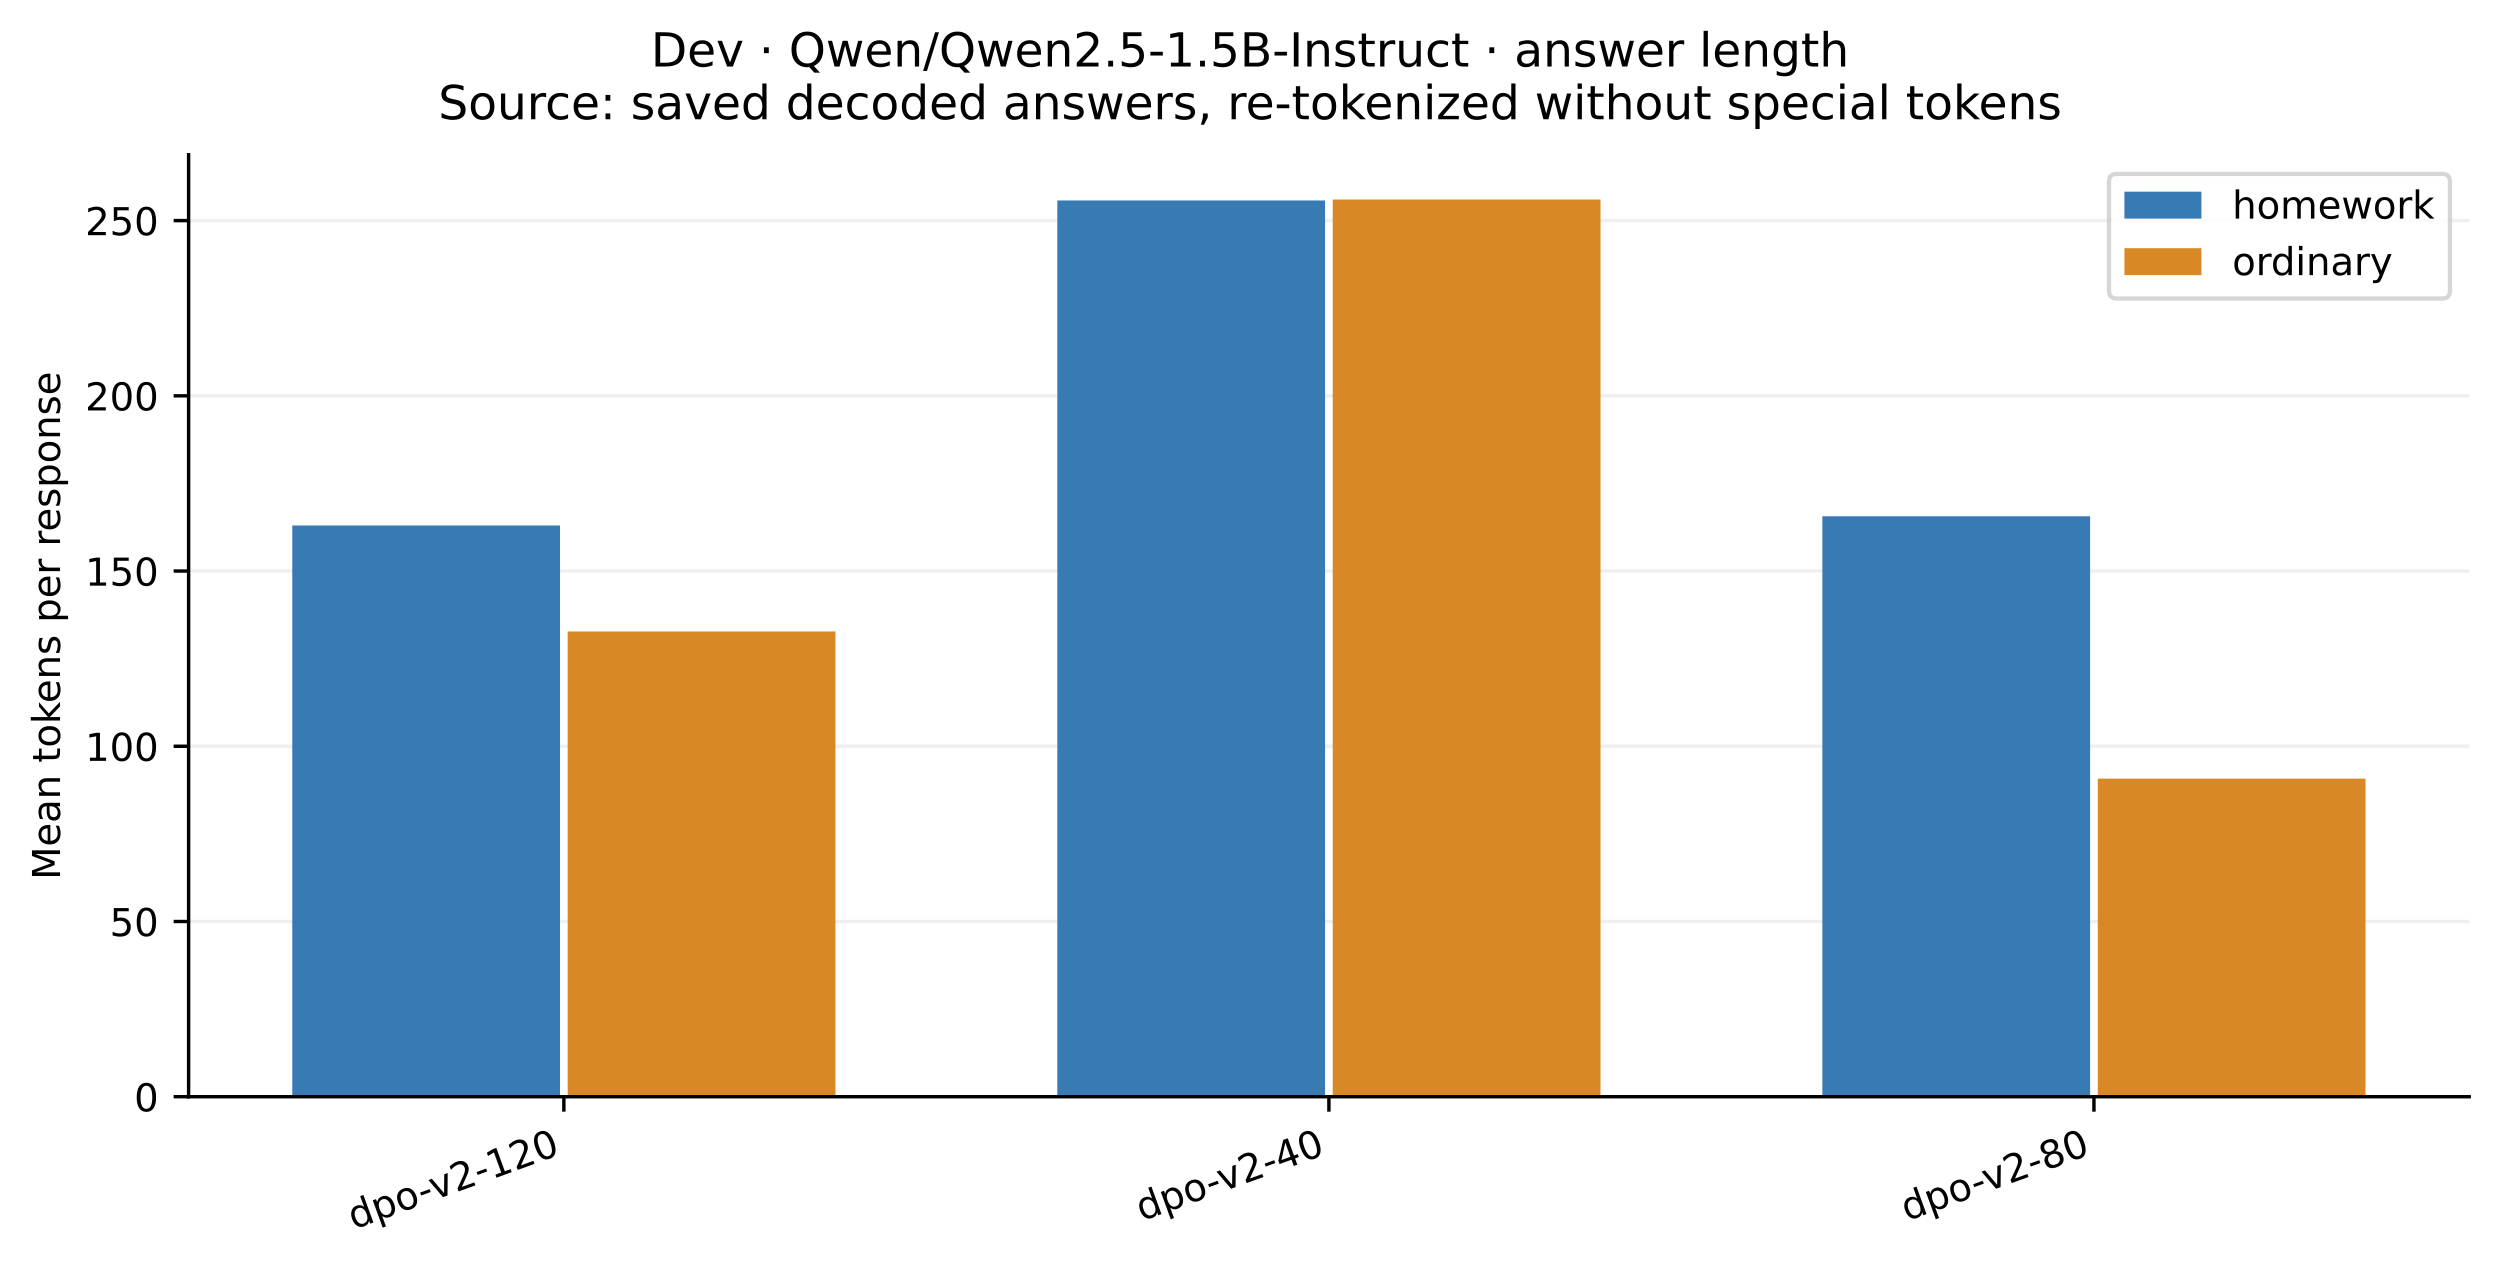
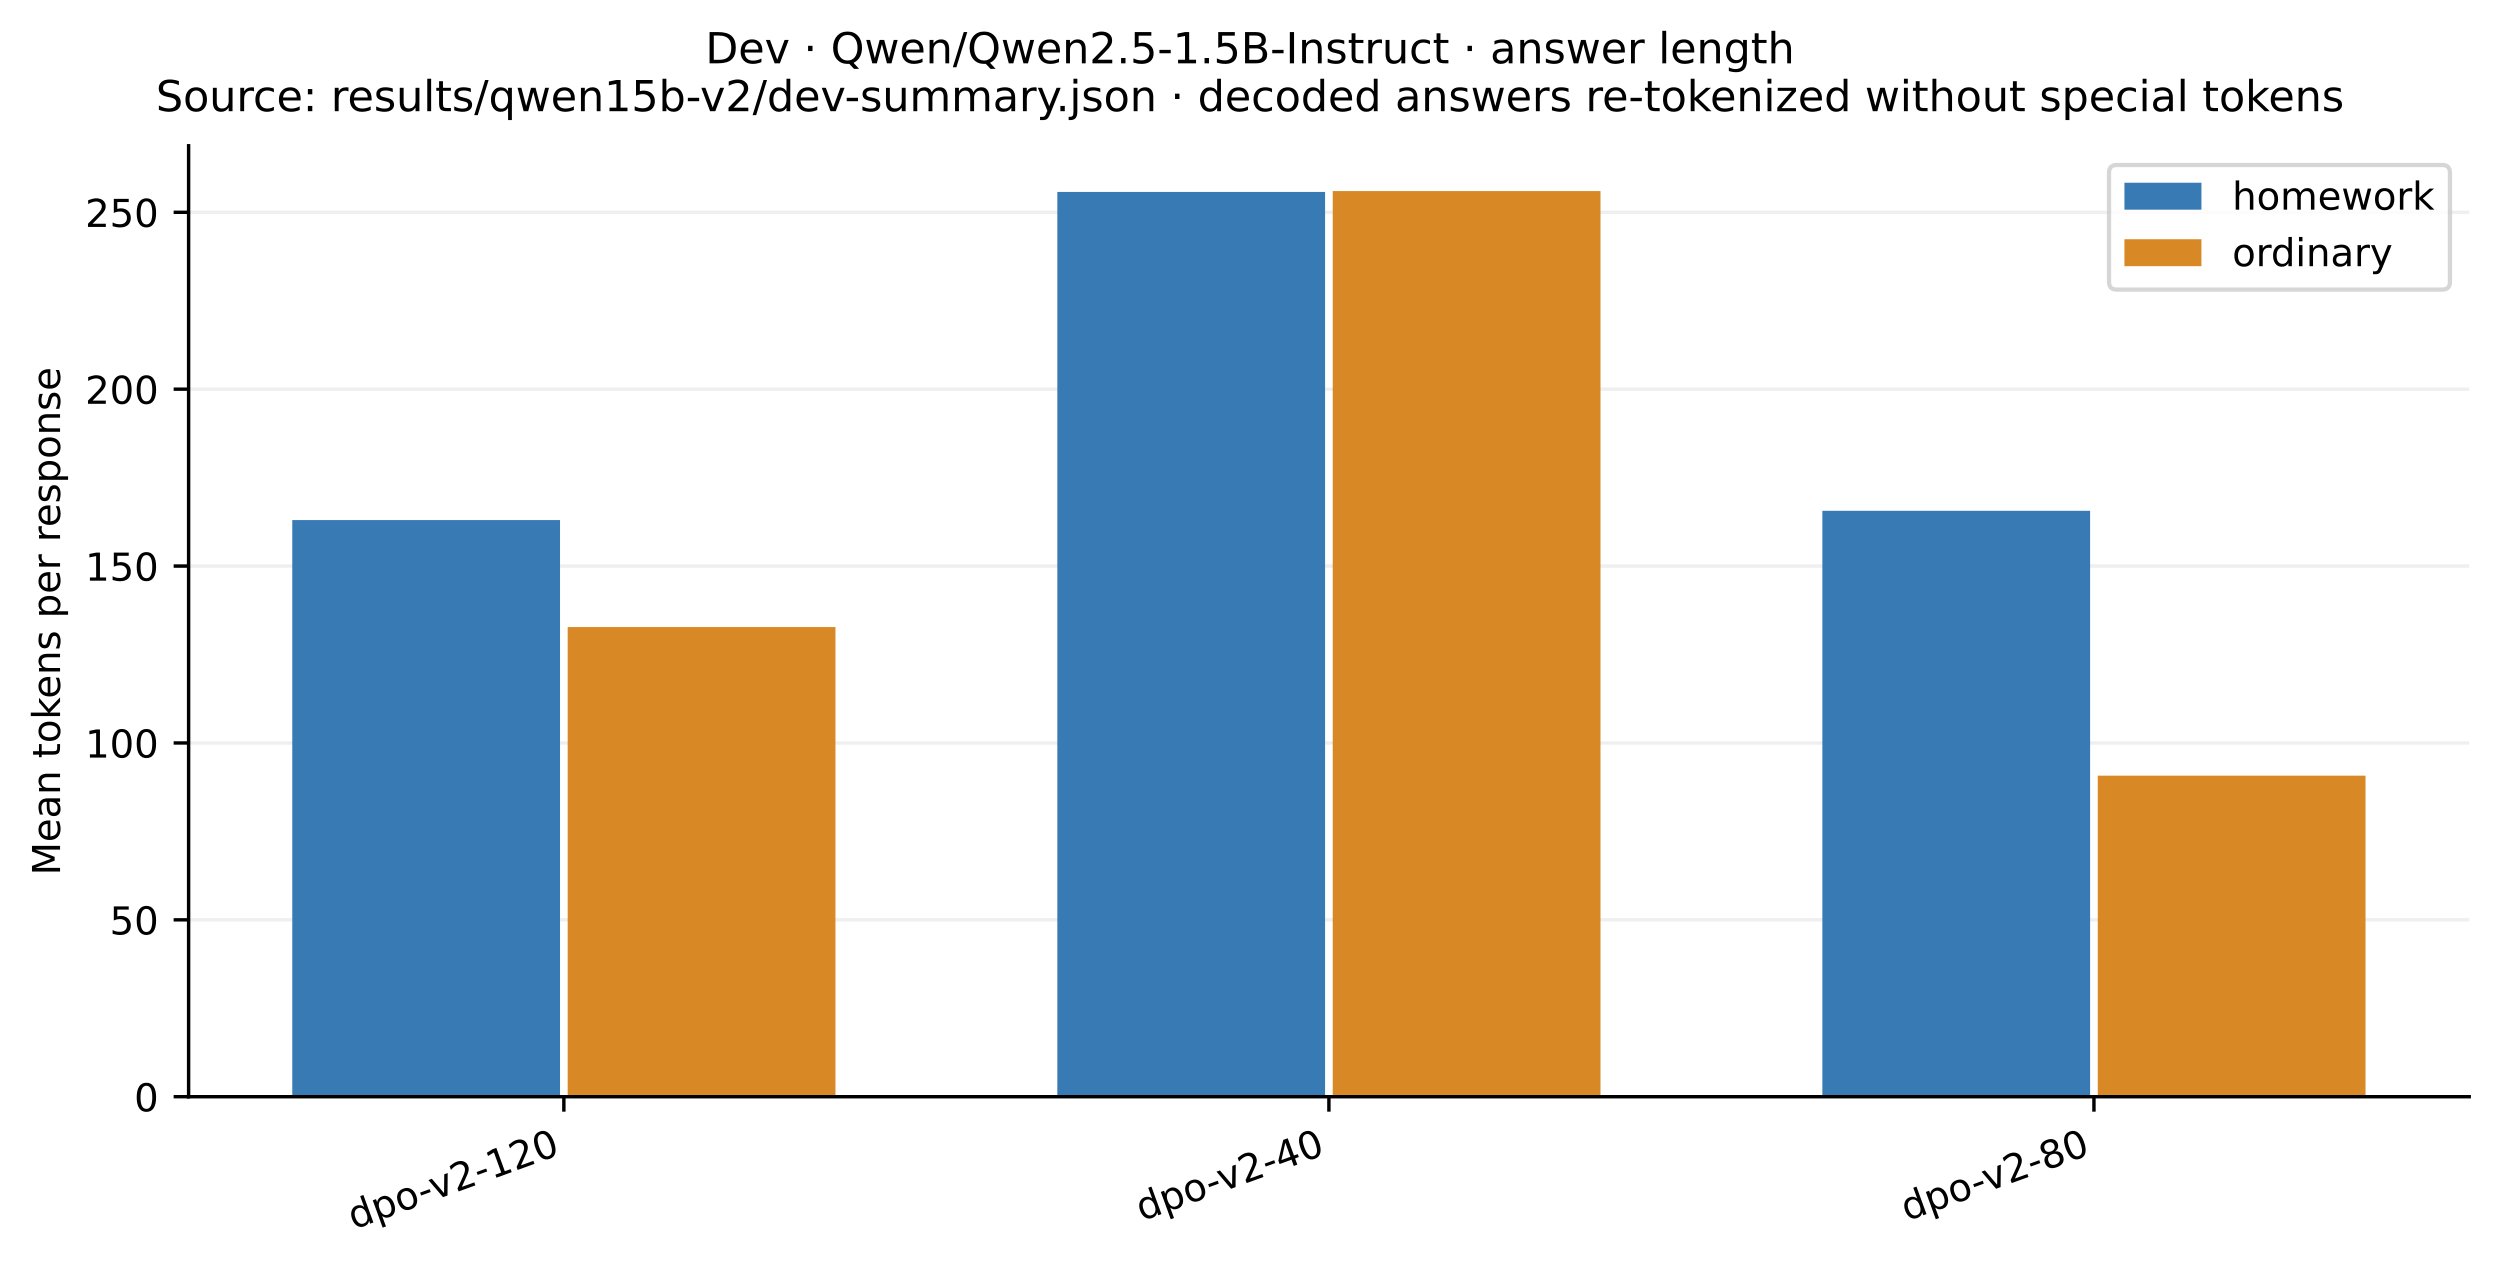
<svg xmlns="http://www.w3.org/2000/svg" xmlns:xlink="http://www.w3.org/1999/xlink" width="584.4pt" height="296.4pt" viewBox="0 0 584.4 296.4" version="1.1">
  <defs>
    <style type="text/css">*{stroke-linejoin: round; stroke-linecap: butt}</style>
  </defs>
  <g id="figure_1">
    <g id="patch_1">
      <path d="M 0 296.4 L 584.4 296.4 L 584.4 0 L 0 0 z " style="fill: #ffffff" />
    </g>
    <g id="axes_1">
      <g id="patch_2">
-         <path d="M 44.089 256.369 L 577.2 256.369 L 577.2 36.164 L 44.089 36.164 z " style="fill: #ffffff" />
+         <path d="M 44.089 256.369 L 577.2 256.369 L 577.2 34.076 L 44.089 34.076 z " style="fill: #ffffff" />
      </g>
      <g id="matplotlib.axis_1">
        <g id="xtick_1">
          <g id="line2d_1">
            <defs>
-               <path id="m2e3f527320" d="M 0 0 L 0 3.5 " style="stroke: #000000; stroke-width: 0.8" />
+               <path id="me295990d57" d="M 0 0 L 0 3.5 " style="stroke: #000000; stroke-width: 0.8" />
            </defs>
            <g>
-               <use xlink:href="#m2e3f527320" x="131.808" y="256.369" style="stroke: #000000; stroke-width: 0.8" />
+               <use xlink:href="#me295990d57" x="131.808" y="256.369" style="stroke: #000000; stroke-width: 0.8" />
            </g>
          </g>
          <g id="text_1">
            <text style="font-size: 9px; font-family: 'DejaVu Sans', 'Bitstream Vera Sans', 'Computer Modern Sans Serif', 'Lucida Grande', 'Verdana', 'Geneva', 'Lucid', 'Arial', 'Helvetica', 'Avant Garde', sans-serif" transform="translate(82.68692 287.4407) rotate(-20)">dpo-v2-120</text>
          </g>
        </g>
        <g id="xtick_2">
          <g id="line2d_2">
            <g>
-               <use xlink:href="#m2e3f527320" x="310.644" y="256.369" style="stroke: #000000; stroke-width: 0.8" />
+               <use xlink:href="#me295990d57" x="310.644" y="256.369" style="stroke: #000000; stroke-width: 0.8" />
            </g>
          </g>
          <g id="text_2">
            <text style="font-size: 9px; font-family: 'DejaVu Sans', 'Bitstream Vera Sans', 'Computer Modern Sans Serif', 'Lucida Grande', 'Verdana', 'Geneva', 'Lucid', 'Arial', 'Helvetica', 'Avant Garde', sans-serif" transform="translate(266.9039 285.4822) rotate(-20)">dpo-v2-40</text>
          </g>
        </g>
        <g id="xtick_3">
          <g id="line2d_3">
            <g>
-               <use xlink:href="#m2e3f527320" x="489.48" y="256.369" style="stroke: #000000; stroke-width: 0.8" />
+               <use xlink:href="#me295990d57" x="489.48" y="256.369" style="stroke: #000000; stroke-width: 0.8" />
            </g>
          </g>
          <g id="text_3">
            <text style="font-size: 9px; font-family: 'DejaVu Sans', 'Bitstream Vera Sans', 'Computer Modern Sans Serif', 'Lucida Grande', 'Verdana', 'Geneva', 'Lucid', 'Arial', 'Helvetica', 'Avant Garde', sans-serif" transform="translate(445.7401 285.4822) rotate(-20)">dpo-v2-80</text>
          </g>
        </g>
      </g>
      <g id="matplotlib.axis_2">
        <g id="ytick_1">
          <g id="line2d_4">
-             <path d="M 44.089 256.369 L 577.2 256.369 " clip-path="url(#pbf64a493f8)" style="fill: none; stroke: #b0b0b0; stroke-opacity: 0.2; stroke-width: 0.8; stroke-linecap: square" />
+             <path d="M 44.089 256.369 L 577.2 256.369 " clip-path="url(#pa0030d36a5)" style="fill: none; stroke: #b0b0b0; stroke-opacity: 0.2; stroke-width: 0.8; stroke-linecap: square" />
          </g>
          <g id="line2d_5">
            <defs>
-               <path id="m8873de42d8" d="M 0 0 L -3.5 0 " style="stroke: #000000; stroke-width: 0.8" />
+               <path id="m0522341677" d="M 0 0 L -3.5 0 " style="stroke: #000000; stroke-width: 0.8" />
            </defs>
            <g>
-               <use xlink:href="#m8873de42d8" x="44.089" y="256.369" style="stroke: #000000; stroke-width: 0.8" />
+               <use xlink:href="#m0522341677" x="44.089" y="256.369" style="stroke: #000000; stroke-width: 0.8" />
            </g>
          </g>
          <g id="text_4">
            <text style="font-size: 9px; font-family: 'DejaVu Sans', 'Bitstream Vera Sans', 'Computer Modern Sans Serif', 'Lucida Grande', 'Verdana', 'Geneva', 'Lucid', 'Arial', 'Helvetica', 'Avant Garde', sans-serif; text-anchor: end" x="37.089" y="259.788" transform="rotate(-0 37.08906 259.7881)">0</text>
          </g>
        </g>
        <g id="ytick_2">
          <g id="line2d_6">
-             <path d="M 44.089 215.408 L 577.2 215.408 " clip-path="url(#pbf64a493f8)" style="fill: none; stroke: #b0b0b0; stroke-opacity: 0.2; stroke-width: 0.8; stroke-linecap: square" />
+             <path d="M 44.089 215.02 L 577.2 215.02 " clip-path="url(#pa0030d36a5)" style="fill: none; stroke: #b0b0b0; stroke-opacity: 0.2; stroke-width: 0.8; stroke-linecap: square" />
          </g>
          <g id="line2d_7">
            <g>
-               <use xlink:href="#m8873de42d8" x="44.089" y="215.408" style="stroke: #000000; stroke-width: 0.8" />
+               <use xlink:href="#m0522341677" x="44.089" y="215.02" style="stroke: #000000; stroke-width: 0.8" />
            </g>
          </g>
          <g id="text_5">
-             <text style="font-size: 9px; font-family: 'DejaVu Sans', 'Bitstream Vera Sans', 'Computer Modern Sans Serif', 'Lucida Grande', 'Verdana', 'Geneva', 'Lucid', 'Arial', 'Helvetica', 'Avant Garde', sans-serif; text-anchor: end" x="37.089" y="218.827" transform="rotate(-0 37.08906 218.8274)">50</text>
+             <text style="font-size: 9px; font-family: 'DejaVu Sans', 'Bitstream Vera Sans', 'Computer Modern Sans Serif', 'Lucida Grande', 'Verdana', 'Geneva', 'Lucid', 'Arial', 'Helvetica', 'Avant Garde', sans-serif; text-anchor: end" x="37.089" y="218.439" transform="rotate(-0 37.08906 218.4391)">50</text>
          </g>
        </g>
        <g id="ytick_3">
          <g id="line2d_8">
-             <path d="M 44.089 174.447 L 577.2 174.447 " clip-path="url(#pbf64a493f8)" style="fill: none; stroke: #b0b0b0; stroke-opacity: 0.2; stroke-width: 0.8; stroke-linecap: square" />
+             <path d="M 44.089 173.671 L 577.2 173.671 " clip-path="url(#pa0030d36a5)" style="fill: none; stroke: #b0b0b0; stroke-opacity: 0.2; stroke-width: 0.8; stroke-linecap: square" />
          </g>
          <g id="line2d_9">
            <g>
-               <use xlink:href="#m8873de42d8" x="44.089" y="174.447" style="stroke: #000000; stroke-width: 0.8" />
+               <use xlink:href="#m0522341677" x="44.089" y="173.671" style="stroke: #000000; stroke-width: 0.8" />
            </g>
          </g>
          <g id="text_6">
-             <text style="font-size: 9px; font-family: 'DejaVu Sans', 'Bitstream Vera Sans', 'Computer Modern Sans Serif', 'Lucida Grande', 'Verdana', 'Geneva', 'Lucid', 'Arial', 'Helvetica', 'Avant Garde', sans-serif; text-anchor: end" x="37.089" y="177.867" transform="rotate(-0 37.08906 177.8667)">100</text>
+             <text style="font-size: 9px; font-family: 'DejaVu Sans', 'Bitstream Vera Sans', 'Computer Modern Sans Serif', 'Lucida Grande', 'Verdana', 'Geneva', 'Lucid', 'Arial', 'Helvetica', 'Avant Garde', sans-serif; text-anchor: end" x="37.089" y="177.09" transform="rotate(-0 37.08906 177.0901)">100</text>
          </g>
        </g>
        <g id="ytick_4">
          <g id="line2d_10">
-             <path d="M 44.089 133.487 L 577.2 133.487 " clip-path="url(#pbf64a493f8)" style="fill: none; stroke: #b0b0b0; stroke-opacity: 0.2; stroke-width: 0.8; stroke-linecap: square" />
+             <path d="M 44.089 132.322 L 577.2 132.322 " clip-path="url(#pa0030d36a5)" style="fill: none; stroke: #b0b0b0; stroke-opacity: 0.2; stroke-width: 0.8; stroke-linecap: square" />
          </g>
          <g id="line2d_11">
            <g>
-               <use xlink:href="#m8873de42d8" x="44.089" y="133.487" style="stroke: #000000; stroke-width: 0.8" />
+               <use xlink:href="#m0522341677" x="44.089" y="132.322" style="stroke: #000000; stroke-width: 0.8" />
            </g>
          </g>
          <g id="text_7">
-             <text style="font-size: 9px; font-family: 'DejaVu Sans', 'Bitstream Vera Sans', 'Computer Modern Sans Serif', 'Lucida Grande', 'Verdana', 'Geneva', 'Lucid', 'Arial', 'Helvetica', 'Avant Garde', sans-serif; text-anchor: end" x="37.089" y="136.906" transform="rotate(-0 37.08906 136.906)">150</text>
+             <text style="font-size: 9px; font-family: 'DejaVu Sans', 'Bitstream Vera Sans', 'Computer Modern Sans Serif', 'Lucida Grande', 'Verdana', 'Geneva', 'Lucid', 'Arial', 'Helvetica', 'Avant Garde', sans-serif; text-anchor: end" x="37.089" y="135.741" transform="rotate(-0 37.08906 135.741)">150</text>
          </g>
        </g>
        <g id="ytick_5">
          <g id="line2d_12">
-             <path d="M 44.089 92.526 L 577.2 92.526 " clip-path="url(#pbf64a493f8)" style="fill: none; stroke: #b0b0b0; stroke-opacity: 0.2; stroke-width: 0.8; stroke-linecap: square" />
+             <path d="M 44.089 90.973 L 577.2 90.973 " clip-path="url(#pa0030d36a5)" style="fill: none; stroke: #b0b0b0; stroke-opacity: 0.2; stroke-width: 0.8; stroke-linecap: square" />
          </g>
          <g id="line2d_13">
            <g>
-               <use xlink:href="#m8873de42d8" x="44.089" y="92.526" style="stroke: #000000; stroke-width: 0.8" />
+               <use xlink:href="#m0522341677" x="44.089" y="90.973" style="stroke: #000000; stroke-width: 0.8" />
            </g>
          </g>
          <g id="text_8">
-             <text style="font-size: 9px; font-family: 'DejaVu Sans', 'Bitstream Vera Sans', 'Computer Modern Sans Serif', 'Lucida Grande', 'Verdana', 'Geneva', 'Lucid', 'Arial', 'Helvetica', 'Avant Garde', sans-serif; text-anchor: end" x="37.089" y="95.945" transform="rotate(-0 37.08906 95.94526)">200</text>
+             <text style="font-size: 9px; font-family: 'DejaVu Sans', 'Bitstream Vera Sans', 'Computer Modern Sans Serif', 'Lucida Grande', 'Verdana', 'Geneva', 'Lucid', 'Arial', 'Helvetica', 'Avant Garde', sans-serif; text-anchor: end" x="37.089" y="94.392" transform="rotate(-0 37.08906 94.39199)">200</text>
          </g>
        </g>
        <g id="ytick_6">
          <g id="line2d_14">
-             <path d="M 44.089 51.565 L 577.2 51.565 " clip-path="url(#pbf64a493f8)" style="fill: none; stroke: #b0b0b0; stroke-opacity: 0.2; stroke-width: 0.8; stroke-linecap: square" />
+             <path d="M 44.089 49.624 L 577.2 49.624 " clip-path="url(#pa0030d36a5)" style="fill: none; stroke: #b0b0b0; stroke-opacity: 0.2; stroke-width: 0.8; stroke-linecap: square" />
          </g>
          <g id="line2d_15">
            <g>
-               <use xlink:href="#m8873de42d8" x="44.089" y="51.565" style="stroke: #000000; stroke-width: 0.8" />
+               <use xlink:href="#m0522341677" x="44.089" y="49.624" style="stroke: #000000; stroke-width: 0.8" />
            </g>
          </g>
          <g id="text_9">
-             <text style="font-size: 9px; font-family: 'DejaVu Sans', 'Bitstream Vera Sans', 'Computer Modern Sans Serif', 'Lucida Grande', 'Verdana', 'Geneva', 'Lucid', 'Arial', 'Helvetica', 'Avant Garde', sans-serif; text-anchor: end" x="37.089" y="54.985" transform="rotate(-0 37.08906 54.98454)">250</text>
+             <text style="font-size: 9px; font-family: 'DejaVu Sans', 'Bitstream Vera Sans', 'Computer Modern Sans Serif', 'Lucida Grande', 'Verdana', 'Geneva', 'Lucid', 'Arial', 'Helvetica', 'Avant Garde', sans-serif; text-anchor: end" x="37.089" y="53.043" transform="rotate(-0 37.08906 53.04295)">250</text>
          </g>
        </g>
        <g id="text_10">
-           <text style="font-size: 9px; font-family: 'DejaVu Sans', 'Bitstream Vera Sans', 'Computer Modern Sans Serif', 'Lucida Grande', 'Verdana', 'Geneva', 'Lucid', 'Arial', 'Helvetica', 'Avant Garde', sans-serif; text-anchor: middle" x="14.039" y="146.266" transform="rotate(-90 14.03859 146.2664)">Mean tokens per response</text>
+           <text style="font-size: 9px; font-family: 'DejaVu Sans', 'Bitstream Vera Sans', 'Computer Modern Sans Serif', 'Lucida Grande', 'Verdana', 'Geneva', 'Lucid', 'Arial', 'Helvetica', 'Avant Garde', sans-serif; text-anchor: middle" x="14.039" y="145.223" transform="rotate(-90 14.03859 145.2226)">Mean tokens per response</text>
        </g>
      </g>
      <g id="patch_3">
-         <path d="M 68.321 256.369 L 130.914 256.369 L 130.914 122.837 L 68.321 122.837 z " clip-path="url(#pbf64a493f8)" style="fill: #387ab4" />
+         <path d="M 68.321 256.369 L 130.914 256.369 L 130.914 121.571 L 68.321 121.571 z " clip-path="url(#pa0030d36a5)" style="fill: #387ab4" />
      </g>
      <g id="patch_4">
-         <path d="M 247.157 256.369 L 309.75 256.369 L 309.75 46.855 L 247.157 46.855 z " clip-path="url(#pbf64a493f8)" style="fill: #387ab4" />
+         <path d="M 247.157 256.369 L 309.75 256.369 L 309.75 44.869 L 247.157 44.869 z " clip-path="url(#pa0030d36a5)" style="fill: #387ab4" />
      </g>
      <g id="patch_5">
-         <path d="M 425.994 256.369 L 488.586 256.369 L 488.586 120.686 L 425.994 120.686 z " clip-path="url(#pbf64a493f8)" style="fill: #387ab4" />
+         <path d="M 425.994 256.369 L 488.586 256.369 L 488.586 119.4 L 425.994 119.4 z " clip-path="url(#pa0030d36a5)" style="fill: #387ab4" />
      </g>
      <g id="patch_6">
-         <path d="M 132.702 256.369 L 195.295 256.369 L 195.295 147.618 L 132.702 147.618 z " clip-path="url(#pbf64a493f8)" style="fill: #d88825" />
+         <path d="M 132.702 256.369 L 195.295 256.369 L 195.295 146.587 L 132.702 146.587 z " clip-path="url(#pa0030d36a5)" style="fill: #d88825" />
      </g>
      <g id="patch_7">
-         <path d="M 311.538 256.369 L 374.131 256.369 L 374.131 46.65 L 311.538 46.65 z " clip-path="url(#pbf64a493f8)" style="fill: #d88825" />
+         <path d="M 311.538 256.369 L 374.131 256.369 L 374.131 44.662 L 311.538 44.662 z " clip-path="url(#pa0030d36a5)" style="fill: #d88825" />
      </g>
      <g id="patch_8">
-         <path d="M 490.375 256.369 L 552.967 256.369 L 552.967 182.025 L 490.375 182.025 z " clip-path="url(#pbf64a493f8)" style="fill: #d88825" />
+         <path d="M 490.375 256.369 L 552.967 256.369 L 552.967 181.32 L 490.375 181.32 z " clip-path="url(#pa0030d36a5)" style="fill: #d88825" />
      </g>
      <g id="patch_9">
-         <path d="M 44.089 256.369 L 44.089 36.164 " style="fill: none; stroke: #000000; stroke-width: 0.8; stroke-linejoin: miter; stroke-linecap: square" />
+         <path d="M 44.089 256.369 L 44.089 34.076 " style="fill: none; stroke: #000000; stroke-width: 0.8; stroke-linejoin: miter; stroke-linecap: square" />
      </g>
      <g id="patch_10">
        <path d="M 44.089 256.369 L 577.2 256.369 " style="fill: none; stroke: #000000; stroke-width: 0.8; stroke-linejoin: miter; stroke-linecap: square" />
      </g>
      <g id="legend_1">
        <g id="patch_11">
-           <path d="M 494.806 69.785 L 570.9 69.785 Q 572.7 69.785 572.7 67.985 L 572.7 42.464 Q 572.7 40.664 570.9 40.664 L 494.806 40.664 Q 493.006 40.664 493.006 42.464 L 493.006 67.985 Q 493.006 69.785 494.806 69.785 z " style="fill: #ffffff; opacity: 0.8; stroke: #cccccc; stroke-linejoin: miter" />
+           <path d="M 494.806 67.697 L 570.9 67.697 Q 572.7 67.697 572.7 65.897 L 572.7 40.376 Q 572.7 38.576 570.9 38.576 L 494.806 38.576 Q 493.006 38.576 493.006 40.376 L 493.006 65.897 Q 493.006 67.697 494.806 67.697 z " style="fill: #ffffff; opacity: 0.8; stroke: #cccccc; stroke-linejoin: miter" />
        </g>
        <g id="patch_12">
-           <path d="M 496.606 51.103 L 514.606 51.103 L 514.606 44.803 L 496.606 44.803 z " style="fill: #387ab4" />
+           <path d="M 496.606 49.015 L 514.606 49.015 L 514.606 42.715 L 496.606 42.715 z " style="fill: #387ab4" />
        </g>
        <g id="text_11">
-           <text style="font-size: 9px; font-family: 'DejaVu Sans', 'Bitstream Vera Sans', 'Computer Modern Sans Serif', 'Lucida Grande', 'Verdana', 'Geneva', 'Lucid', 'Arial', 'Helvetica', 'Avant Garde', sans-serif; text-anchor: start" x="521.806" y="51.103" transform="rotate(-0 521.8059 51.1026)">homework</text>
+           <text style="font-size: 9px; font-family: 'DejaVu Sans', 'Bitstream Vera Sans', 'Computer Modern Sans Serif', 'Lucida Grande', 'Verdana', 'Geneva', 'Lucid', 'Arial', 'Helvetica', 'Avant Garde', sans-serif; text-anchor: start" x="521.806" y="49.015" transform="rotate(-0 521.8059 49.01501)">homework</text>
        </g>
        <g id="patch_13">
-           <path d="M 496.606 64.313 L 514.606 64.313 L 514.606 58.013 L 496.606 58.013 z " style="fill: #d88825" />
+           <path d="M 496.606 62.225 L 514.606 62.225 L 514.606 55.925 L 496.606 55.925 z " style="fill: #d88825" />
        </g>
        <g id="text_12">
-           <text style="font-size: 9px; font-family: 'DejaVu Sans', 'Bitstream Vera Sans', 'Computer Modern Sans Serif', 'Lucida Grande', 'Verdana', 'Geneva', 'Lucid', 'Arial', 'Helvetica', 'Avant Garde', sans-serif; text-anchor: start" x="521.806" y="64.313" transform="rotate(-0 521.8059 64.31292)">ordinary</text>
+           <text style="font-size: 9px; font-family: 'DejaVu Sans', 'Bitstream Vera Sans', 'Computer Modern Sans Serif', 'Lucida Grande', 'Verdana', 'Geneva', 'Lucid', 'Arial', 'Helvetica', 'Avant Garde', sans-serif; text-anchor: start" x="521.806" y="62.225" transform="rotate(-0 521.8059 62.22532)">ordinary</text>
        </g>
      </g>
    </g>
    <g id="text_13">
-       <text style="font-size: 11px; font-family: 'DejaVu Sans', 'Bitstream Vera Sans', 'Computer Modern Sans Serif', 'Lucida Grande', 'Verdana', 'Geneva', 'Lucid', 'Arial', 'Helvetica', 'Avant Garde', sans-serif" transform="translate(152.1543 15.55828)">Dev · Qwen/Qwen2.5-1.5B-Instruct · answer length</text>
-       <text style="font-size: 11px; font-family: 'DejaVu Sans', 'Bitstream Vera Sans', 'Computer Modern Sans Serif', 'Lucida Grande', 'Verdana', 'Geneva', 'Lucid', 'Arial', 'Helvetica', 'Avant Garde', sans-serif" transform="translate(102.4644 27.87588)">Source: saved decoded answers, re-tokenized without special tokens</text>
+       <text style="font-size: 10px; font-family: 'DejaVu Sans', 'Bitstream Vera Sans', 'Computer Modern Sans Serif', 'Lucida Grande', 'Verdana', 'Geneva', 'Lucid', 'Arial', 'Helvetica', 'Avant Garde', sans-serif" transform="translate(164.8857 14.79844)">Dev · Qwen/Qwen2.5-1.5B-Instruct · answer length</text>
+       <text style="font-size: 10px; font-family: 'DejaVu Sans', 'Bitstream Vera Sans', 'Computer Modern Sans Serif', 'Lucida Grande', 'Verdana', 'Geneva', 'Lucid', 'Arial', 'Helvetica', 'Avant Garde', sans-serif" transform="translate(36.45445 25.99625)">Source: results/qwen15b-v2/dev-summary.json · decoded answers re-tokenized without special tokens</text>
    </g>
  </g>
  <defs>
-     <clipPath id="pbf64a493f8">
-       <rect x="44.089" y="36.164" width="533.11" height="220.205" />
+     <clipPath id="pa0030d36a5">
+       <rect x="44.089" y="34.076" width="533.11" height="222.292" />
    </clipPath>
  </defs>
</svg>
